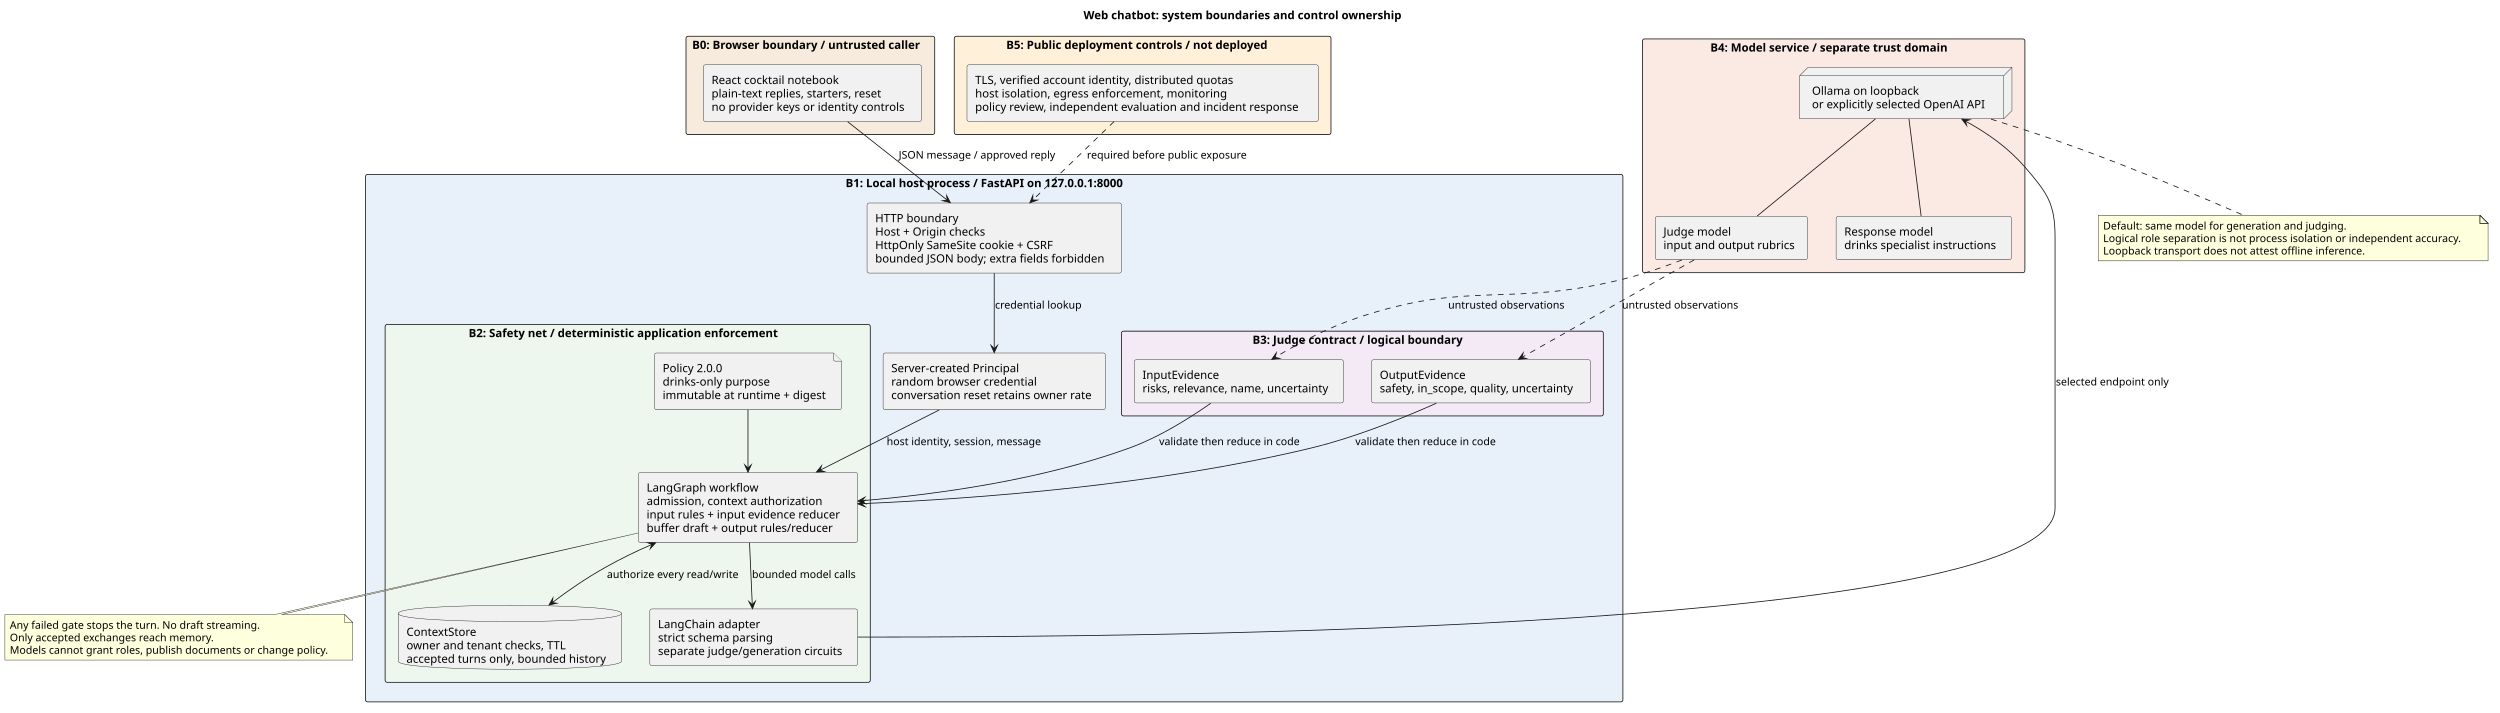
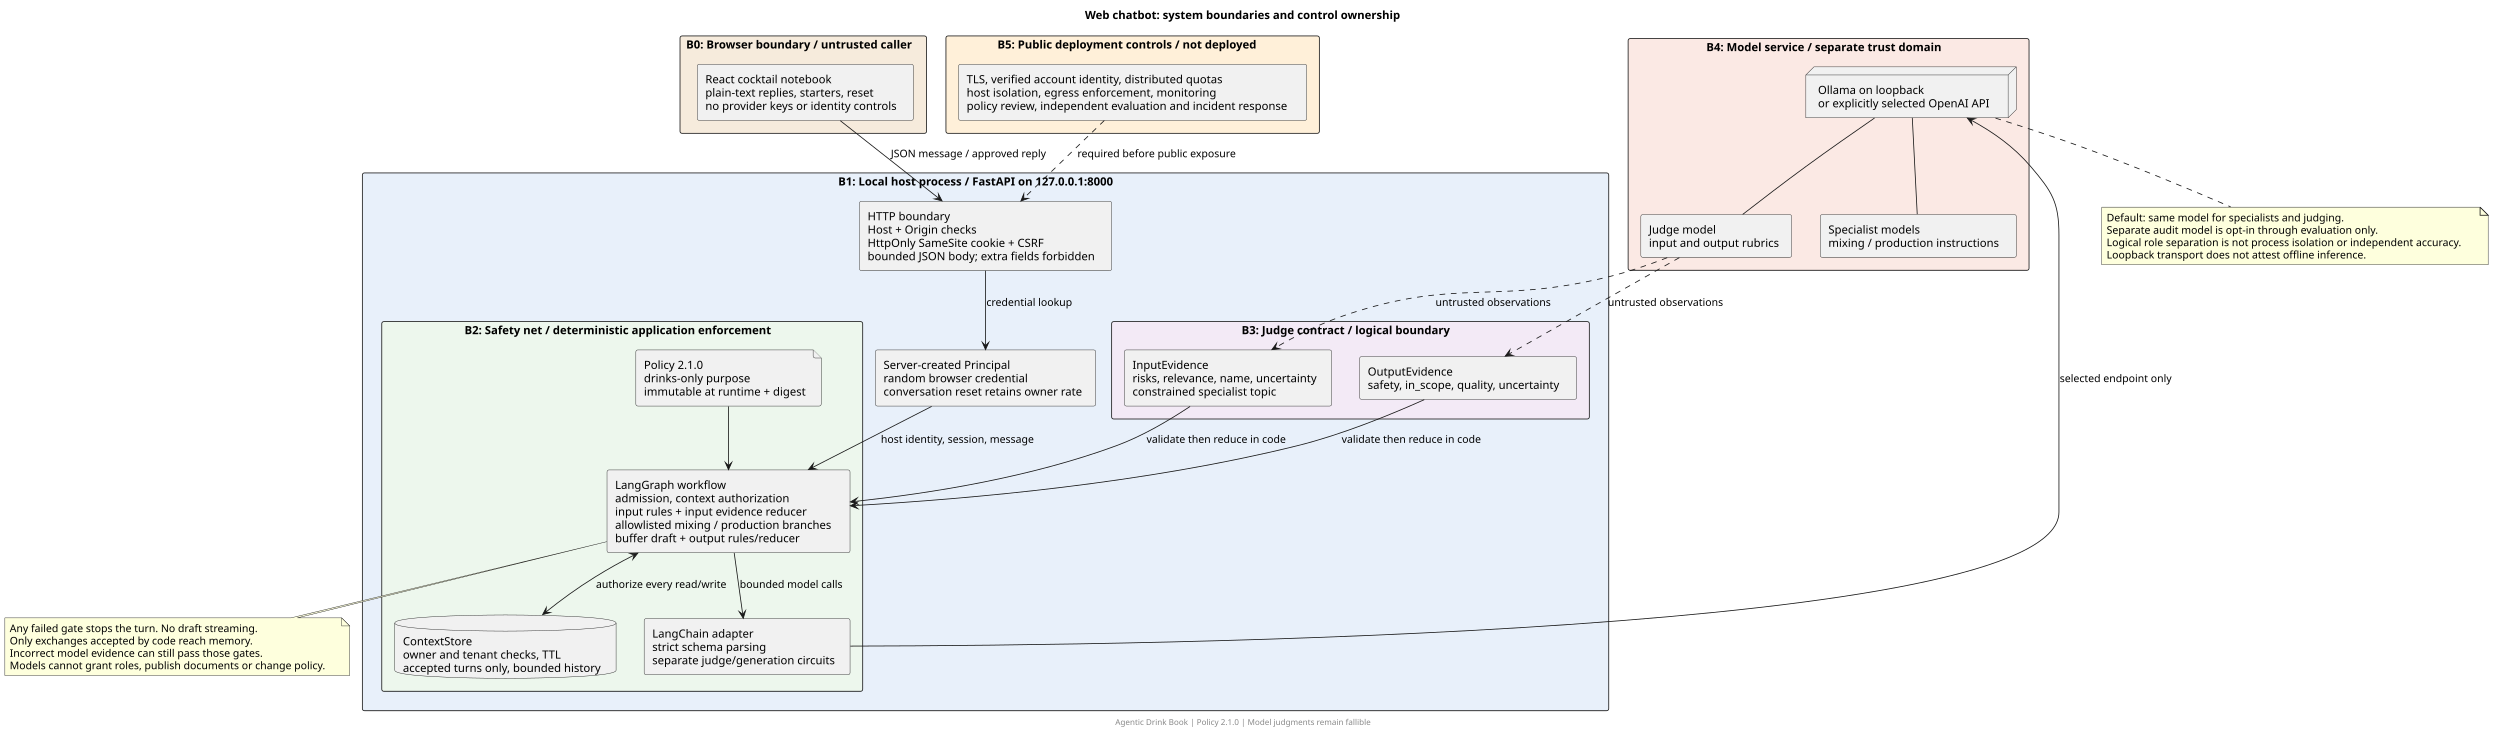
- <svg xmlns="http://www.w3.org/2000/svg" version="1.1" data-diagram-type="DESCRIPTION" style="width:3066px;height:874px;background:#FFFFFF;" width="3066px" height="874px" viewBox="0 0 3066 874" zoomAndPan="magnify" preserveAspectRatio="none" contentStyleType="text/css">
+ <svg xmlns="http://www.w3.org/2000/svg" version="1.1" data-diagram-type="DESCRIPTION" style="width:3093px;height:906px;background:#FFFFFF;" width="3093px" height="906px" viewBox="0 0 3093 906" zoomAndPan="magnify" preserveAspectRatio="none" contentStyleType="text/css" role="img" aria-labelledby="07-web-boundaries-title 07-web-boundaries-desc">
  <defs />
  <g font-family="sans-serif" lengthAdjust="spacing">
    <g class="title" data-source-line="1">
-       <text x="1328.75" y="23.535" fill="#000" font-size="14" textLength="401.857" font-weight="700">Web chatbot: system boundaries and control ownership</text>
-     </g>
-     <g class="cluster" data-qualified-name="B0. Browser boundary . untrusted caller" id="ent0001" data-source-line="5">
-       <rect x="841.32" y="44.488" width="305" height="120.46" fill="#F6EBDC" style="stroke:#181818;stroke-width:1;" rx="2.5" ry="2.5" />
+       <text x="1342.25" y="23.535" fill="#000" font-size="14" textLength="401.857" font-weight="700">Web chatbot: system boundaries and control ownership</text>
+     </g>
+     <g class="cluster" data-qualified-name="B0. Browser boundary . untrusted caller" id="07-web-boundaries-ent0001" data-source-line="5">
+       <rect x="841.32" y="44.488" width="305" height="120.47" fill="#F6EBDC" style="stroke:#181818;stroke-width:1;" rx="2.5" ry="2.5" />
      <text x="848.884" y="60.023" fill="#000" font-size="14" textLength="289.871" font-weight="700">B0: Browser boundary / untrusted caller</text>
    </g>
-     <g class="cluster" data-qualified-name="B1. Local host process . FastAPI on 127.0.0.1.8000" id="ent0003" data-source-line="8">
-       <rect x="448.32" y="213.948" width="1542" height="646.84" fill="#E8F0FA" style="stroke:#181818;stroke-width:1;" rx="2.5" ry="2.5" />
-       <text x="1037.04" y="229.483" fill="#000" font-size="14" textLength="364.561" font-weight="700">B1: Local host process / FastAPI on 127.0.0.1:8000</text>
-     </g>
-     <g class="cluster" data-qualified-name="B1. Local host process . FastAPI on 127.0.0.1.8000.B2. Safety net . deterministic application enforcement" id="ent0006" data-source-line="11">
-       <rect x="472.32" y="397.908" width="595" height="438.88" fill="#EDF7ED" style="stroke:#181818;stroke-width:1;" rx="2.5" ry="2.5" />
+     <g class="cluster" data-qualified-name="B1. Local host process . FastAPI on 127.0.0.1.8000" id="07-web-boundaries-ent0003" data-source-line="8">
+       <rect x="448.32" y="213.958" width="1542" height="665.32" fill="#E8F0FA" style="stroke:#181818;stroke-width:1;" rx="2.5" ry="2.5" />
+       <text x="1037.04" y="229.493" fill="#000" font-size="14" textLength="364.561" font-weight="700">B1: Local host process / FastAPI on 127.0.0.1:8000</text>
+     </g>
+     <g class="cluster" data-qualified-name="B1. Local host process . FastAPI on 127.0.0.1.8000.B2. Safety net . deterministic application enforcement" id="07-web-boundaries-ent0006" data-source-line="11">
+       <rect x="472.32" y="397.908" width="595" height="457.37" fill="#EDF7ED" style="stroke:#181818;stroke-width:1;" rx="2.5" ry="2.5" />
      <text x="574.726" y="413.443" fill="#000" font-size="14" textLength="390.188" font-weight="700">B2: Safety net / deterministic application enforcement</text>
    </g>
-     <g class="cluster" data-qualified-name="B1. Local host process . FastAPI on 127.0.0.1.8000.B3. Judge contract . logical boundary" id="ent0011" data-source-line="17">
-       <rect x="1375.32" y="406.148" width="591" height="103.98" fill="#F3EAF6" style="stroke:#181818;stroke-width:1;" rx="2.5" ry="2.5" />
-       <text x="1536.118" y="421.683" fill="#000" font-size="14" textLength="269.404" font-weight="700">B3: Judge contract / logical boundary</text>
-     </g>
-     <g class="cluster" data-qualified-name="B4. Model service . separate trust domain" id="ent0014" data-source-line="22">
-       <rect x="2014.32" y="47.728" width="469" height="286.69" fill="#FBE9E4" style="stroke:#181818;stroke-width:1;" rx="2.5" ry="2.5" />
-       <text x="2097.578" y="63.263" fill="#000" font-size="14" textLength="302.483" font-weight="700">B4: Model service / separate trust domain</text>
-     </g>
-     <g class="cluster" data-qualified-name="B5. Public deployment controls . not deployed" id="ent0020" data-source-line="29">
-       <rect x="1170.32" y="44.488" width="462" height="120.46" fill="#FFF0D9" style="stroke:#181818;stroke-width:1;" rx="2.5" ry="2.5" />
+     <g class="cluster" data-qualified-name="B1. Local host process . FastAPI on 127.0.0.1.8000.B3. Judge contract . logical boundary" id="07-web-boundaries-ent0011" data-source-line="17">
+       <rect x="1375.32" y="397.908" width="591" height="120.46" fill="#F3EAF6" style="stroke:#181818;stroke-width:1;" rx="2.5" ry="2.5" />
+       <text x="1536.118" y="413.443" fill="#000" font-size="14" textLength="269.404" font-weight="700">B3: Judge contract / logical boundary</text>
+     </g>
+     <g class="cluster" data-qualified-name="B4. Model service . separate trust domain" id="07-web-boundaries-ent0014" data-source-line="22">
+       <rect x="2014.32" y="47.738" width="496" height="286.68" fill="#FBE9E4" style="stroke:#181818;stroke-width:1;" rx="2.5" ry="2.5" />
+       <text x="2111.078" y="63.273" fill="#000" font-size="14" textLength="302.483" font-weight="700">B4: Model service / separate trust domain</text>
+     </g>
+     <g class="cluster" data-qualified-name="B5. Public deployment controls . not deployed" id="07-web-boundaries-ent0020" data-source-line="29">
+       <rect x="1170.32" y="44.488" width="462" height="120.47" fill="#FFF0D9" style="stroke:#181818;stroke-width:1;" rx="2.5" ry="2.5" />
      <text x="1234.058" y="60.023" fill="#000" font-size="14" textLength="334.523" font-weight="700">B5: Public deployment controls / not deployed</text>
    </g>
-     <g class="entity" data-qualified-name="B0. Browser boundary . untrusted caller.browser" id="ent0002" data-source-line="6">
+     <g class="entity" data-qualified-name="B0. Browser boundary . untrusted caller.browser" id="07-web-boundaries-ent0002" data-source-line="6">
      <rect x="862.64" y="79.488" width="267.358" height="69.465" fill="#F1F1F1" style="stroke:#181818;stroke-width:0.5;" rx="2.5" ry="2.5" />
      <text x="872.64" y="103.023" fill="#000" font-size="14" textLength="162.354">React cocktail notebook</text>
      <text x="872.64" y="119.512" fill="#000" font-size="14" textLength="221.238">plain-text replies, starters, reset</text>
      <text x="872.64" y="136" fill="#000" font-size="14" textLength="247.358">no provider keys or identity controls</text>
    </g>
-     <g class="entity" data-qualified-name="B1. Local host process . FastAPI on 127.0.0.1.8000.api" id="ent0004" data-source-line="9">
-       <rect x="1063.35" y="248.948" width="311.956" height="85.953" fill="#F1F1F1" style="stroke:#181818;stroke-width:0.5;" rx="2.5" ry="2.5" />
-       <text x="1073.35" y="272.483" fill="#000" font-size="14" textLength="104.535">HTTP boundary</text>
-       <text x="1073.35" y="288.972" fill="#000" font-size="14" textLength="143.944">Host + Origin checks</text>
-       <text x="1073.35" y="305.46" fill="#000" font-size="14" textLength="228.095">HttpOnly SameSite cookie + CSRF</text>
-       <text x="1073.35" y="321.948" fill="#000" font-size="14" textLength="291.956">bounded JSON body; extra fields forbidden</text>
-     </g>
-     <g class="entity" data-qualified-name="B1. Local host process . FastAPI on 127.0.0.1.8000.identity" id="ent0005" data-source-line="10">
+     <g class="entity" data-qualified-name="B1. Local host process . FastAPI on 127.0.0.1.8000.api" id="07-web-boundaries-ent0004" data-source-line="9">
+       <rect x="1063.35" y="248.958" width="311.956" height="85.953" fill="#F1F1F1" style="stroke:#181818;stroke-width:0.5;" rx="2.5" ry="2.5" />
+       <text x="1073.35" y="272.493" fill="#000" font-size="14" textLength="104.535">HTTP boundary</text>
+       <text x="1073.35" y="288.982" fill="#000" font-size="14" textLength="143.944">Host + Origin checks</text>
+       <text x="1073.35" y="305.47" fill="#000" font-size="14" textLength="228.095">HttpOnly SameSite cookie + CSRF</text>
+       <text x="1073.35" y="321.958" fill="#000" font-size="14" textLength="291.956">bounded JSON body; extra fields forbidden</text>
+     </g>
+     <g class="entity" data-qualified-name="B1. Local host process . FastAPI on 127.0.0.1.8000.identity" id="07-web-boundaries-ent0005" data-source-line="10">
      <rect x="1083.04" y="432.908" width="272.561" height="69.465" fill="#F1F1F1" style="stroke:#181818;stroke-width:0.5;" rx="2.5" ry="2.5" />
      <text x="1093.04" y="456.443" fill="#000" font-size="14" textLength="162.661">Server-created Principal</text>
      <text x="1093.04" y="472.932" fill="#000" font-size="14" textLength="183.142">random browser credential</text>
      <text x="1093.04" y="489.42" fill="#000" font-size="14" textLength="252.561">conversation reset retains owner rate</text>
    </g>
-     <g class="entity" data-qualified-name="B1. Local host process . FastAPI on 127.0.0.1.8000.B2. Safety net . deterministic application enforcement.graph" id="ent0007" data-source-line="12">
-       <rect x="782.97" y="579.368" width="268.712" height="85.953" fill="#F1F1F1" style="stroke:#181818;stroke-width:0.5;" rx="2.5" ry="2.5" />
-       <text x="792.97" y="602.903" fill="#000" font-size="14" textLength="140">LangGraph workflow</text>
-       <text x="792.97" y="619.392" fill="#000" font-size="14" textLength="224.923">admission, context authorization</text>
-       <text x="792.97" y="635.88" fill="#000" font-size="14" textLength="248.712">input rules + input evidence reducer</text>
-       <text x="792.97" y="652.368" fill="#000" font-size="14" textLength="240.557">buffer draft + output rules/reducer</text>
-     </g>
-     <g class="entity" data-qualified-name="B1. Local host process . FastAPI on 127.0.0.1.8000.B2. Safety net . deterministic application enforcement.memory" id="ent0008" data-source-line="13">
-       <path d="M488.44,752.328 C488.44,742.328 625.325,742.328 625.325,742.328 C625.325,742.328 762.211,742.328 762.211,752.328 L762.211,810.793 C762.211,820.793 625.325,820.793 625.325,820.793 C625.325,820.793 488.44,820.793 488.44,810.793 L488.44,752.328" style="stroke:#181818;stroke-width:0.5;" fill="#F1F1F1" />
-       <path d="M488.44,752.328 C488.44,762.328 625.325,762.328 625.325,762.328 C625.325,762.328 762.211,762.328 762.211,752.328" style="stroke:#181818;stroke-width:0.5;" fill="none" />
-       <text x="498.44" y="779.863" fill="#000" font-size="14" textLength="88.737">ContextStore</text>
-       <text x="498.44" y="796.352" fill="#000" font-size="14" textLength="203.684">owner and tenant checks, TTL</text>
-       <text x="498.44" y="812.84" fill="#000" font-size="14" textLength="253.771">accepted turns only, bounded history</text>
-     </g>
-     <g class="entity" data-qualified-name="B1. Local host process . FastAPI on 127.0.0.1.8000.B2. Safety net . deterministic application enforcement.policy" id="ent0009" data-source-line="14">
-       <path d="M802.66,435.408 L802.66,499.873 A2.5,2.5 0 0 0 805.16,502.373 L1029.497,502.373 A2.5,2.5 0 0 0 1031.997,499.873 L1031.997,442.908 L1021.997,432.908 L805.16,432.908 A2.5,2.5 0 0 0 802.66,435.408" style="stroke:#181818;stroke-width:0.5;" fill="#F1F1F1" />
-       <path d="M1021.997,432.908 L1021.997,440.408 A2.5,2.5 0 0 0 1024.497,442.908 L1031.997,442.908" style="stroke:#181818;stroke-width:0.5;" fill="#F1F1F1" />
-       <text x="812.66" y="456.443" fill="#000" font-size="14" textLength="78.764">Policy 2.0.0</text>
-       <text x="812.66" y="472.932" fill="#000" font-size="14" textLength="139.351">drinks-only purpose</text>
-       <text x="812.66" y="489.42" fill="#000" font-size="14" textLength="209.337">immutable at runtime + digest</text>
-     </g>
-     <g class="entity" data-qualified-name="B1. Local host process . FastAPI on 127.0.0.1.8000.B2. Safety net . deterministic application enforcement.adapter" id="ent0010" data-source-line="15">
-       <rect x="796.95" y="746.828" width="254.739" height="69.465" fill="#F1F1F1" style="stroke:#181818;stroke-width:0.5;" rx="2.5" ry="2.5" />
-       <text x="806.95" y="770.363" fill="#000" font-size="14" textLength="127.736">LangChain adapter</text>
-       <text x="806.95" y="786.852" fill="#000" font-size="14" textLength="145.886">strict schema parsing</text>
-       <text x="806.95" y="803.34" fill="#000" font-size="14" textLength="234.739">separate judge/generation circuits</text>
-     </g>
-     <g class="entity" data-qualified-name="B1. Local host process . FastAPI on 127.0.0.1.8000.B3. Judge contract . logical boundary.input" id="ent0012" data-source-line="18">
-       <rect x="1391.1" y="441.148" width="256.441" height="52.977" fill="#F1F1F1" style="stroke:#181818;stroke-width:0.5;" rx="2.5" ry="2.5" />
-       <text x="1401.1" y="464.683" fill="#000" font-size="14" textLength="94.609">InputEvidence</text>
-       <text x="1401.1" y="481.172" fill="#000" font-size="14" textLength="236.441">risks, relevance, name, uncertainty</text>
-     </g>
-     <g class="entity" data-qualified-name="B1. Local host process . FastAPI on 127.0.0.1.8000.B3. Judge contract . logical boundary.output" id="ent0013" data-source-line="19">
+     <g class="entity" data-qualified-name="B1. Local host process . FastAPI on 127.0.0.1.8000.B2. Safety net . deterministic application enforcement.graph" id="07-web-boundaries-ent0007" data-source-line="12">
+       <rect x="751" y="581.368" width="300.656" height="102.441" fill="#F1F1F1" style="stroke:#181818;stroke-width:0.5;" rx="2.5" ry="2.5" />
+       <text x="761" y="604.903" fill="#000" font-size="14" textLength="140">LangGraph workflow</text>
+       <text x="761" y="621.392" fill="#000" font-size="14" textLength="224.923">admission, context authorization</text>
+       <text x="761" y="637.88" fill="#000" font-size="14" textLength="248.712">input rules + input evidence reducer</text>
+       <text x="761" y="654.368" fill="#000" font-size="14" textLength="280.656">allowlisted mixing / production branches</text>
+       <text x="761" y="670.857" fill="#000" font-size="14" textLength="240.557">buffer draft + output rules/reducer</text>
+     </g>
+     <g class="entity" data-qualified-name="B1. Local host process . FastAPI on 127.0.0.1.8000.B2. Safety net . deterministic application enforcement.memory" id="07-web-boundaries-ent0008" data-source-line="13">
+       <path d="M488.44,770.818 C488.44,760.818 625.325,760.818 625.325,760.818 C625.325,760.818 762.211,760.818 762.211,770.818 L762.211,829.283 C762.211,839.283 625.325,839.283 625.325,839.283 C625.325,839.283 488.44,839.283 488.44,829.283 L488.44,770.818" style="stroke:#181818;stroke-width:0.5;" fill="#F1F1F1" />
+       <path d="M488.44,770.818 C488.44,780.818 625.325,780.818 625.325,780.818 C625.325,780.818 762.211,780.818 762.211,770.818" style="stroke:#181818;stroke-width:0.5;" fill="none" />
+       <text x="498.44" y="798.353" fill="#000" font-size="14" textLength="88.737">ContextStore</text>
+       <text x="498.44" y="814.842" fill="#000" font-size="14" textLength="203.684">owner and tenant checks, TTL</text>
+       <text x="498.44" y="831.33" fill="#000" font-size="14" textLength="253.771">accepted turns only, bounded history</text>
+     </g>
+     <g class="entity" data-qualified-name="B1. Local host process . FastAPI on 127.0.0.1.8000.B2. Safety net . deterministic application enforcement.policy" id="07-web-boundaries-ent0009" data-source-line="14">
+       <path d="M786.66,435.408 L786.66,499.873 A2.5,2.5 0 0 0 789.16,502.373 L1013.497,502.373 A2.5,2.5 0 0 0 1015.997,499.873 L1015.997,442.908 L1005.997,432.908 L789.16,432.908 A2.5,2.5 0 0 0 786.66,435.408" style="stroke:#181818;stroke-width:0.5;" fill="#F1F1F1" />
+       <path d="M1005.997,432.908 L1005.997,440.408 A2.5,2.5 0 0 0 1008.497,442.908 L1015.997,442.908" style="stroke:#181818;stroke-width:0.5;" fill="#F1F1F1" />
+       <text x="796.66" y="456.443" fill="#000" font-size="14" textLength="78.764">Policy 2.1.0</text>
+       <text x="796.66" y="472.932" fill="#000" font-size="14" textLength="139.351">drinks-only purpose</text>
+       <text x="796.66" y="489.42" fill="#000" font-size="14" textLength="209.337">immutable at runtime + digest</text>
+     </g>
+     <g class="entity" data-qualified-name="B1. Local host process . FastAPI on 127.0.0.1.8000.B2. Safety net . deterministic application enforcement.adapter" id="07-web-boundaries-ent0010" data-source-line="15">
+       <rect x="796.95" y="765.318" width="254.739" height="69.465" fill="#F1F1F1" style="stroke:#181818;stroke-width:0.5;" rx="2.5" ry="2.5" />
+       <text x="806.95" y="788.853" fill="#000" font-size="14" textLength="127.736">LangChain adapter</text>
+       <text x="806.95" y="805.342" fill="#000" font-size="14" textLength="145.886">strict schema parsing</text>
+       <text x="806.95" y="821.83" fill="#000" font-size="14" textLength="234.739">separate judge/generation circuits</text>
+     </g>
+     <g class="entity" data-qualified-name="B1. Local host process . FastAPI on 127.0.0.1.8000.B3. Judge contract . logical boundary.input" id="07-web-boundaries-ent0012" data-source-line="18">
+       <rect x="1391.1" y="432.908" width="256.441" height="69.465" fill="#F1F1F1" style="stroke:#181818;stroke-width:0.5;" rx="2.5" ry="2.5" />
+       <text x="1401.1" y="456.443" fill="#000" font-size="14" textLength="94.609">InputEvidence</text>
+       <text x="1401.1" y="472.932" fill="#000" font-size="14" textLength="236.441">risks, relevance, name, uncertainty</text>
+       <text x="1401.1" y="489.42" fill="#000" font-size="14" textLength="185.527">constrained specialist topic</text>
+     </g>
+     <g class="entity" data-qualified-name="B1. Local host process . FastAPI on 127.0.0.1.8000.B3. Judge contract . logical boundary.output" id="07-web-boundaries-ent0013" data-source-line="19">
      <rect x="1682.12" y="441.148" width="268.404" height="52.977" fill="#F1F1F1" style="stroke:#181818;stroke-width:0.5;" rx="2.5" ry="2.5" />
      <text x="1692.12" y="464.683" fill="#000" font-size="14" textLength="106.688">OutputEvidence</text>
      <text x="1692.12" y="481.172" fill="#000" font-size="14" textLength="248.404">safety, in_scope, quality, uncertainty</text>
    </g>
-     <g class="entity" data-qualified-name="B4. Model service . separate trust domain.provider" id="ent0015" data-source-line="23">
-       <polygon points="2207.2,92.728,2217.2,82.728,2467.454,82.728,2467.454,135.705,2457.454,145.705,2207.2,145.705,2207.2,92.728" fill="#F1F1F1" style="stroke:#181818;stroke-width:0.5;stroke-linejoin:miter;stroke-miterlimit:10;" />
-       <line x1="2457.454" y1="92.728" x2="2467.454" y2="82.728" style="stroke:#181818;stroke-width:0.5;" />
-       <line x1="2207.2" y1="92.728" x2="2457.454" y2="92.728" style="stroke:#181818;stroke-width:0.5;" />
-       <line x1="2457.454" y1="92.728" x2="2457.454" y2="145.705" style="stroke:#181818;stroke-width:0.5;" />
-       <text x="2222.2" y="116.263" fill="#000" font-size="14" textLength="135.604">Ollama on loopback</text>
-       <text x="2222.2" y="132.752" fill="#000" font-size="14" textLength="220.254">or explicitly selected OpenAI API</text>
-     </g>
-     <g class="entity" data-qualified-name="B4. Model service . separate trust domain.judge" id="ent0016" data-source-line="24">
+     <g class="entity" data-qualified-name="B4. Model service . separate trust domain.provider" id="07-web-boundaries-ent0015" data-source-line="23">
+       <polygon points="2234.2,92.738,2244.2,82.738,2494.454,82.738,2494.454,135.715,2484.454,145.715,2234.2,145.715,2234.2,92.738" fill="#F1F1F1" style="stroke:#181818;stroke-width:0.5;stroke-linejoin:miter;stroke-miterlimit:10;" />
+       <line x1="2484.454" y1="92.738" x2="2494.454" y2="82.738" style="stroke:#181818;stroke-width:0.5;" />
+       <line x1="2234.2" y1="92.738" x2="2484.454" y2="92.738" style="stroke:#181818;stroke-width:0.5;" />
+       <line x1="2484.454" y1="92.738" x2="2484.454" y2="145.715" style="stroke:#181818;stroke-width:0.5;" />
+       <text x="2249.2" y="116.273" fill="#000" font-size="14" textLength="135.604">Ollama on loopback</text>
+       <text x="2249.2" y="132.762" fill="#000" font-size="14" textLength="220.254">or explicitly selected OpenAI API</text>
+     </g>
+     <g class="entity" data-qualified-name="B4. Model service . separate trust domain.judge" id="07-web-boundaries-ent0016" data-source-line="24">
      <rect x="2030.04" y="265.438" width="186.564" height="52.977" fill="#F1F1F1" style="stroke:#181818;stroke-width:0.5;" rx="2.5" ry="2.5" />
      <text x="2040.04" y="288.973" fill="#000" font-size="14" textLength="85.142">Judge model</text>
      <text x="2040.04" y="305.462" fill="#000" font-size="14" textLength="166.564">input and output rubrics</text>
    </g>
-     <g class="entity" data-qualified-name="B4. Model service . separate trust domain.response" id="ent0017" data-source-line="25">
-       <rect x="2251.81" y="265.438" width="215.022" height="52.977" fill="#F1F1F1" style="stroke:#181818;stroke-width:0.5;" rx="2.5" ry="2.5" />
-       <text x="2261.81" y="288.973" fill="#000" font-size="14" textLength="111.583">Response model</text>
-       <text x="2261.81" y="305.462" fill="#000" font-size="14" textLength="195.022">drinks specialist instructions</text>
-     </g>
-     <g class="entity" data-qualified-name="B5. Public deployment controls . not deployed.external" id="ent0021" data-source-line="30">
+     <g class="entity" data-qualified-name="B4. Model service . separate trust domain.response" id="07-web-boundaries-ent0017" data-source-line="25">
+       <rect x="2252.03" y="265.438" width="242.585" height="52.977" fill="#F1F1F1" style="stroke:#181818;stroke-width:0.5;" rx="2.5" ry="2.5" />
+       <text x="2262.03" y="288.973" fill="#000" font-size="14" textLength="117.462">Specialist models</text>
+       <text x="2262.03" y="305.462" fill="#000" font-size="14" textLength="222.585">mixing / production instructions</text>
+     </g>
+     <g class="entity" data-qualified-name="B5. Public deployment controls . not deployed.external" id="07-web-boundaries-ent0021" data-source-line="30">
      <rect x="1185.91" y="79.488" width="430.826" height="69.465" fill="#F1F1F1" style="stroke:#181818;stroke-width:0.5;" rx="2.5" ry="2.5" />
      <text x="1195.91" y="103.023" fill="#000" font-size="14" textLength="330.518">TLS, verified account identity, distributed quotas</text>
      <text x="1195.91" y="119.512" fill="#000" font-size="14" textLength="319.867">host isolation, egress enforcement, monitoring</text>
      <text x="1195.91" y="136" fill="#000" font-size="14" textLength="410.826">policy review, independent evaluation and incident response</text>
    </g>
-     <g class="entity" data-qualified-name="GMN34" id="ent0035" data-source-line="45">
-       <path d="M6,753.588 L6,809.52 A0,0 0 0 0 6,809.52 L432.647,809.52 A0,0 0 0 0 432.647,809.52 L432.647,763.588 L422.647,753.588 L345.23,753.588 L782.74,653.658 L337.23,753.588 L6,753.588 A0,0 0 0 0 6,753.588" style="stroke:#181818;stroke-width:0.5;" fill="#FEFFDD" />
-       <path d="M422.647,753.588 L422.647,763.588 L432.647,763.588 L422.647,753.588" style="stroke:#181818;stroke-width:0.5;" fill="#FEFFDD" />
-       <text x="12" y="771.157" fill="#000" font-size="13" textLength="319.236">Any failed gate stops the turn. No draft streaming.</text>
-       <text x="12" y="786.467" fill="#000" font-size="13" textLength="258.737">Only accepted exchanges reach memory.</text>
-       <text x="12" y="801.778" fill="#000" font-size="13" textLength="405.647">Models cannot grant roles, publish documents or change policy.</text>
-     </g>
-     <g class="entity" data-qualified-name="GMN37" id="ent0038" data-source-line="50">
-       <path d="M2573.3,263.958 L2573.3,319.89 L3051.357,319.89 L3051.357,273.958 L3041.357,263.958 L2573.3,263.958" style="stroke:#181818;stroke-width:0.5;" fill="#FEFFDD" />
-       <path d="M3041.357,263.958 L3041.357,273.958 L3051.357,273.958 L3041.357,263.958" style="stroke:#181818;stroke-width:1;" fill="#FEFFDD" />
-       <text x="2579.3" y="281.527" fill="#000" font-size="13" textLength="308.61">Default: same model for generation and judging.</text>
-       <text x="2579.3" y="296.837" fill="#000" font-size="13" textLength="457.057">Logical role separation is not process isolation or independent accuracy.</text>
-       <text x="2579.3" y="312.148" fill="#000" font-size="13" textLength="333.239">Loopback transport does not attest offline inference.</text>
-     </g>
-     <g class="link" data-entity-1="ent0015" data-entity-2="ent0016" id="lnk18" data-source-line="26" data-link-type="association">
-       <path d="M2300.05,145.828 C2258.97,179.548 2193.62,233.208 2154.95,264.958" style="stroke:#181818;stroke-width:1;" fill="none" id="provider-judge" />
-     </g>
-     <g class="link" data-entity-1="ent0015" data-entity-2="ent0017" id="lnk19" data-source-line="27" data-link-type="association">
-       <path d="M2341.16,145.828 C2345.38,179.548 2352.1,233.208 2356.07,264.958" style="stroke:#181818;stroke-width:1;" fill="none" id="provider-response" />
-     </g>
-     <g class="link" data-entity-1="ent0002" data-entity-2="ent0004" id="lnk22" data-source-line="32" data-link-type="dependency">
-       <path d="M1039.58,149.308 C1075.56,177.648 1122.992,215.034 1161.612,245.454" style="stroke:#181818;stroke-width:1;" fill="none" id="browser-to-api" />
+     <g class="entity" data-qualified-name="GMN34" id="07-web-boundaries-ent0035" data-source-line="45">
+       <path d="M6,764.428 L6,835.67 A0,0 0 0 0 6,835.67 L432.647,835.67 A0,0 0 0 0 432.647,835.67 L432.647,774.428 L422.647,764.428 L367.9,764.428 L750.81,670.108 L359.9,764.428 L6,764.428 A0,0 0 0 0 6,764.428" style="stroke:#181818;stroke-width:0.5;" fill="#FEFFDD" />
+       <path d="M422.647,764.428 L422.647,774.428 L432.647,774.428 L422.647,764.428" style="stroke:#181818;stroke-width:0.5;" fill="#FEFFDD" />
+       <text x="12" y="781.997" fill="#000" font-size="13" textLength="319.236">Any failed gate stops the turn. No draft streaming.</text>
+       <text x="12" y="797.307" fill="#000" font-size="13" textLength="312.006">Only exchanges accepted by code reach memory.</text>
+       <text x="12" y="812.618" fill="#000" font-size="13" textLength="325.279">Incorrect model evidence can still pass those gates.</text>
+       <text x="12" y="827.928" fill="#000" font-size="13" textLength="405.647">Models cannot grant roles, publish documents or change policy.</text>
+     </g>
+     <g class="entity" data-qualified-name="GMN37" id="07-web-boundaries-ent0038" data-source-line="51">
+       <path d="M2600.3,256.308 L2600.3,327.55 L3078.357,327.55 L3078.357,266.308 L3068.357,256.308 L2600.3,256.308" style="stroke:#181818;stroke-width:0.5;" fill="#FEFFDD" />
+       <path d="M3068.357,256.308 L3068.357,266.308 L3078.357,266.308 L3068.357,256.308" style="stroke:#181818;stroke-width:1;" fill="#FEFFDD" />
+       <text x="2606.3" y="273.877" fill="#000" font-size="13" textLength="306.059">Default: same model for specialists and judging.</text>
+       <text x="2606.3" y="289.187" fill="#000" font-size="13" textLength="351.14">Separate audit model is opt-in through evaluation only.</text>
+       <text x="2606.3" y="304.498" fill="#000" font-size="13" textLength="457.057">Logical role separation is not process isolation or independent accuracy.</text>
+       <text x="2606.3" y="319.808" fill="#000" font-size="13" textLength="333.239">Loopback transport does not attest offline inference.</text>
+     </g>
+     <g class="link" data-entity-1="ent0015" data-entity-2="ent0016" id="07-web-boundaries-lnk18" data-source-line="26" data-link-type="association">
+       <path d="M2319.16,146.018 C2293.99,163.358 2262.21,185.568 2234.32,205.958 C2207.68,225.438 2178.02,248.198 2156.06,265.258" style="stroke:#181818;stroke-width:1;" fill="none" id="07-web-boundaries-provider-judge" />
+     </g>
+     <g class="link" data-entity-1="ent0015" data-entity-2="ent0017" id="07-web-boundaries-lnk19" data-source-line="27" data-link-type="association">
+       <path d="M2365.89,145.828 C2367.62,179.548 2370.37,233.208 2371.99,264.958" style="stroke:#181818;stroke-width:1;" fill="none" id="07-web-boundaries-provider-response" />
+     </g>
+     <g class="link" data-entity-1="ent0002" data-entity-2="ent0004" id="07-web-boundaries-lnk22" data-source-line="32" data-link-type="dependency">
+       <path d="M1039.58,149.308 C1075.56,177.648 1122.992,215.034 1161.612,245.454" style="stroke:#181818;stroke-width:1;" fill="none" id="07-web-boundaries-browser-to-api" />
      <polygon points="1165.54,248.548,1160.945,239.837,1161.612,245.454,1155.995,246.122,1165.54,248.548" fill="#181818" style="stroke:#181818;stroke-width:1;stroke-linejoin:miter;stroke-miterlimit:10;" />
-       <text x="1102.14" y="194.517" fill="#000" font-size="13" textLength="199.475">JSON message / approved reply</text>
-     </g>
-     <g class="link" data-entity-1="ent0004" data-entity-2="ent0005" id="lnk23" data-source-line="33" data-link-type="dependency">
-       <path d="M1219.32,334.978 C1219.32,364.898 1219.32,399.588 1219.32,427.548" style="stroke:#181818;stroke-width:1;" fill="none" id="api-to-identity" />
+       <text x="1102.14" y="194.527" fill="#000" font-size="13" textLength="199.475">JSON message / approved reply</text>
+     </g>
+     <g class="link" data-entity-1="ent0004" data-entity-2="ent0005" id="07-web-boundaries-lnk23" data-source-line="33" data-link-type="dependency">
+       <path d="M1219.32,334.978 C1219.32,364.898 1219.32,399.598 1219.32,427.548" style="stroke:#181818;stroke-width:1;" fill="none" id="07-web-boundaries-api-to-identity" />
      <polygon points="1219.32,432.548,1223.32,423.548,1219.32,427.548,1215.32,423.548,1219.32,432.548" fill="#181818" style="stroke:#181818;stroke-width:1;stroke-linejoin:miter;stroke-miterlimit:10;" />
      <text x="1220.32" y="378.477" fill="#000" font-size="13" textLength="109.96">credential lookup</text>
    </g>
-     <g class="link" data-entity-1="ent0005" data-entity-2="ent0007" id="lnk24" data-source-line="34" data-link-type="dependency">
-       <path d="M1151.92,502.718 C1107.42,525.218 1053.232,552.622 1005.712,576.652" style="stroke:#181818;stroke-width:1;" fill="none" id="identity-to-graph" />
-       <polygon points="1001.25,578.908,1011.087,578.416,1005.712,576.652,1007.476,571.277,1001.25,578.908" fill="#181818" style="stroke:#181818;stroke-width:1;stroke-linejoin:miter;stroke-miterlimit:10;" />
-       <text x="1087.4" y="545.937" fill="#000" font-size="13" textLength="197.729">host identity, session, message</text>
-     </g>
-     <g class="link" data-entity-1="ent0009" data-entity-2="ent0007" id="lnk25" data-source-line="35" data-link-type="dependency">
-       <path d="M917.32,502.528 C917.32,525.108 917.32,549.958 917.32,574.088" style="stroke:#181818;stroke-width:1;" fill="none" id="policy-to-graph" />
-       <polygon points="917.32,579.088,921.32,570.088,917.32,574.088,913.32,570.088,917.32,579.088" fill="#181818" style="stroke:#181818;stroke-width:1;stroke-linejoin:miter;stroke-miterlimit:10;" />
-     </g>
-     <g class="link" data-entity-1="ent0007" data-entity-2="ent0008" id="lnk26" data-source-line="36" data-link-type="dependency">
-       <path d="M799.534,667.661 C778.894,676.631 762.45,684.648 743.32,695.328 C719.16,708.808 698.074,723.341 677.274,739.001" style="stroke:#181818;stroke-width:1;" fill="none" id="graph-memory" />
-       <polygon points="804.12,665.668,794.271,665.587,799.534,667.661,797.46,672.924,804.12,665.668" fill="#181818" style="stroke:#181818;stroke-width:1;stroke-linejoin:miter;stroke-miterlimit:10;" />
-       <polygon points="673.28,742.008,682.876,739.791,677.274,739.001,678.064,733.399,673.28,742.008" fill="#181818" style="stroke:#181818;stroke-width:1;stroke-linejoin:miter;stroke-miterlimit:10;" />
-       <text x="744.32" y="708.897" fill="#000" font-size="13" textLength="167.426">authorize every read/write</text>
-     </g>
-     <g class="link" data-entity-1="ent0007" data-entity-2="ent0010" id="lnk27" data-source-line="37" data-link-type="dependency">
-       <path d="M919.2,665.478 C920.33,690.848 921.527,717.753 922.587,741.523" style="stroke:#181818;stroke-width:1;" fill="none" id="graph-to-adapter" />
-       <polygon points="922.81,746.518,926.405,737.349,922.587,741.523,918.413,737.705,922.81,746.518" fill="#181818" style="stroke:#181818;stroke-width:1;stroke-linejoin:miter;stroke-miterlimit:10;" />
-       <text x="922.24" y="708.897" fill="#000" font-size="13" textLength="131.422">bounded model calls</text>
-     </g>
-     <g class="link" data-entity-1="ent0010" data-entity-2="ent0015" id="lnk28" data-source-line="38" data-link-type="dependency">
-       <path d="M1051.9,781.298 C1430.31,781.838 2520.32,770.608 2520.32,623.348 C2520.32,290.928 2520.32,290.928 2520.32,290.928 C2520.32,249.908 2511.04,237.078 2484.32,205.948 C2463.03,181.148 2437.603,163.425 2410.393,148.485" style="stroke:#181818;stroke-width:1;" fill="none" id="adapter-to-provider" />
-       <polygon points="2406.01,146.078,2411.974,153.916,2410.393,148.485,2415.824,146.904,2406.01,146.078" fill="#181818" style="stroke:#181818;stroke-width:1;stroke-linejoin:miter;stroke-miterlimit:10;" />
-       <text x="2521.32" y="472.707" fill="#000" font-size="13" textLength="142.994">selected endpoint only</text>
-     </g>
-     <g class="link" data-entity-1="ent0016" data-entity-2="ent0012" id="lnk29" data-source-line="39" data-link-type="dependency">
-       <path d="M2062.66,318.828 C2040.28,327.488 2014.48,336.458 1990.32,342.418 C1848.17,377.508 1803.06,343.098 1664.32,389.908 C1627.08,402.468 1592.145,421.212 1563.895,438.192" style="stroke:#181818;stroke-width:1;stroke-dasharray:7,7;" fill="none" id="judge-to-input" />
-       <polygon points="1559.61,440.768,1569.384,439.56,1563.895,438.192,1565.263,432.703,1559.61,440.768" fill="#181818" style="stroke:#181818;stroke-width:1;stroke-linejoin:miter;stroke-miterlimit:10;" />
+     <g class="link" data-entity-1="ent0005" data-entity-2="ent0007" id="07-web-boundaries-lnk24" data-source-line="34" data-link-type="dependency">
+       <path d="M1152.66,502.798 C1108.5,525.428 1054.23,553.238 1004.66,578.638" style="stroke:#181818;stroke-width:1;" fill="none" id="07-web-boundaries-identity-to-graph" />
+       <polygon points="1000.21,580.918,1010.044,580.374,1004.66,578.638,1006.396,573.254,1000.21,580.918" fill="#181818" style="stroke:#181818;stroke-width:1;stroke-linejoin:miter;stroke-miterlimit:10;" />
+       <text x="1089.81" y="547.937" fill="#000" font-size="13" textLength="197.729">host identity, session, message</text>
+     </g>
+     <g class="link" data-entity-1="ent0009" data-entity-2="ent0007" id="07-web-boundaries-lnk25" data-source-line="35" data-link-type="dependency">
+       <path d="M901.32,502.798 C901.32,525.478 901.32,550.638 901.32,576.078" style="stroke:#181818;stroke-width:1;" fill="none" id="07-web-boundaries-policy-to-graph" />
+       <polygon points="901.32,581.078,905.32,572.078,901.32,576.078,897.32,572.078,901.32,581.078" fill="#181818" style="stroke:#181818;stroke-width:1;stroke-linejoin:miter;stroke-miterlimit:10;" />
+     </g>
+     <g class="link" data-entity-1="ent0007" data-entity-2="ent0008" id="07-web-boundaries-lnk26" data-source-line="36" data-link-type="dependency">
+       <path d="M784.719,686.587 C766.709,695.807 752.99,703.508 736.32,713.818 C714,727.608 694.675,741.828 675.265,757.248" style="stroke:#181818;stroke-width:1;" fill="none" id="07-web-boundaries-graph-memory" />
+       <polygon points="789.17,684.308,779.336,684.849,784.719,686.587,782.982,691.97,789.17,684.308" fill="#181818" style="stroke:#181818;stroke-width:1;stroke-linejoin:miter;stroke-miterlimit:10;" />
+       <polygon points="671.35,760.358,680.885,757.892,675.265,757.248,675.909,751.628,671.35,760.358" fill="#181818" style="stroke:#181818;stroke-width:1;stroke-linejoin:miter;stroke-miterlimit:10;" />
+       <text x="737.32" y="727.387" fill="#000" font-size="13" textLength="167.426">authorize every read/write</text>
+     </g>
+     <g class="link" data-entity-1="ent0007" data-entity-2="ent0010" id="07-web-boundaries-lnk27" data-source-line="37" data-link-type="dependency">
+       <path d="M908.35,684.128 C912,710.358 915.662,736.756 918.902,760.076" style="stroke:#181818;stroke-width:1;" fill="none" id="07-web-boundaries-graph-to-adapter" />
+       <polygon points="919.59,765.028,922.313,755.563,918.902,760.076,914.39,756.664,919.59,765.028" fill="#181818" style="stroke:#181818;stroke-width:1;stroke-linejoin:miter;stroke-miterlimit:10;" />
+       <text x="915.2" y="727.387" fill="#000" font-size="13" textLength="131.422">bounded model calls</text>
+     </g>
+     <g class="link" data-entity-1="ent0010" data-entity-2="ent0015" id="07-web-boundaries-lnk28" data-source-line="38" data-link-type="dependency">
+       <path d="M1052.02,799.368 C1434.94,798.648 2547.32,783.658 2547.32,633.588 C2547.32,290.928 2547.32,290.928 2547.32,290.928 C2547.32,250.088 2538.82,237.038 2512.32,205.958 C2491.11,181.068 2465.69,163.371 2438.37,148.481" style="stroke:#181818;stroke-width:1;" fill="none" id="07-web-boundaries-adapter-to-provider" />
+       <polygon points="2433.98,146.088,2439.968,153.908,2438.37,148.481,2443.797,146.883,2433.98,146.088" fill="#181818" style="stroke:#181818;stroke-width:1;stroke-linejoin:miter;stroke-miterlimit:10;" />
+       <text x="2548.32" y="472.707" fill="#000" font-size="13" textLength="142.994">selected endpoint only</text>
+     </g>
+     <g class="link" data-entity-1="ent0016" data-entity-2="ent0012" id="07-web-boundaries-lnk29" data-source-line="39" data-link-type="dependency">
+       <path d="M2062.66,318.828 C2040.28,327.498 2014.48,336.458 1990.32,342.418 C1848.17,377.508 1803.06,343.098 1664.32,389.908 C1632.88,400.518 1604.365,414.867 1577.895,430.077" style="stroke:#181818;stroke-width:1;stroke-dasharray:7,7;" fill="none" id="07-web-boundaries-judge-to-input" />
+       <polygon points="1573.56,432.568,1583.356,431.553,1577.895,430.077,1579.371,424.616,1573.56,432.568" fill="#181818" style="stroke:#181818;stroke-width:1;stroke-linejoin:miter;stroke-miterlimit:10;" />
      <text x="1776" y="378.477" fill="#000" font-size="13" textLength="145.977">untrusted observations</text>
    </g>
-     <g class="link" data-entity-1="ent0016" data-entity-2="ent0013" id="lnk30" data-source-line="40" data-link-type="dependency">
-       <path d="M2077.69,318.748 C2019.73,351.538 1924.632,405.356 1866.552,438.216" style="stroke:#181818;stroke-width:1;stroke-dasharray:7,7;" fill="none" id="judge-to-output" />
+     <g class="link" data-entity-1="ent0016" data-entity-2="ent0013" id="07-web-boundaries-lnk30" data-source-line="40" data-link-type="dependency">
+       <path d="M2077.69,318.748 C2019.73,351.548 1924.632,405.356 1866.552,438.216" style="stroke:#181818;stroke-width:1;stroke-dasharray:7,7;" fill="none" id="07-web-boundaries-judge-to-output" />
      <polygon points="1862.2,440.678,1872.003,439.728,1866.552,438.216,1868.064,432.765,1862.2,440.678" fill="#181818" style="stroke:#181818;stroke-width:1;stroke-linejoin:miter;stroke-miterlimit:10;" />
      <text x="1989.2" y="378.477" fill="#000" font-size="13" textLength="145.977">untrusted observations</text>
    </g>
-     <g class="link" data-entity-1="ent0012" data-entity-2="ent0007" id="lnk31" data-source-line="41" data-link-type="dependency">
-       <path d="M1484.84,494.598 C1458.85,512.838 1421.59,536.238 1385.32,549.368 C1277.21,588.518 1152.502,605.953 1057.092,614.093" style="stroke:#181818;stroke-width:1;" fill="none" id="input-to-graph" />
-       <polygon points="1052.11,614.518,1061.417,617.739,1057.092,614.093,1060.737,609.768,1052.11,614.518" fill="#181818" style="stroke:#181818;stroke-width:1;stroke-linejoin:miter;stroke-miterlimit:10;" />
-       <text x="1421.52" y="545.937" fill="#000" font-size="13" textLength="178.191">validate then reduce in code</text>
-     </g>
-     <g class="link" data-entity-1="ent0013" data-entity-2="ent0007" id="lnk32" data-source-line="42" data-link-type="dependency">
-       <path d="M1761.56,494.528 C1720.35,512.858 1661.98,536.408 1608.32,549.368 C1418.54,595.218 1197.475,611.643 1056.895,617.693" style="stroke:#181818;stroke-width:1;" fill="none" id="output-to-graph" />
-       <polygon points="1051.9,617.908,1061.064,621.518,1056.895,617.693,1060.72,613.525,1051.9,617.908" fill="#181818" style="stroke:#181818;stroke-width:1;stroke-linejoin:miter;stroke-miterlimit:10;" />
-       <text x="1662.11" y="545.937" fill="#000" font-size="13" textLength="178.191">validate then reduce in code</text>
-     </g>
-     <g class="link" data-entity-1="ent0021" data-entity-2="ent0004" id="lnk33" data-source-line="43" data-link-type="dependency">
-       <path d="M1366.23,149.098 C1336.79,177.518 1298.208,214.776 1266.588,245.296" style="stroke:#181818;stroke-width:1;stroke-dasharray:7,7;" fill="none" id="external-to-api" />
-       <polygon points="1262.99,248.768,1272.244,245.396,1266.588,245.296,1266.688,239.64,1262.99,248.768" fill="#181818" style="stroke:#181818;stroke-width:1;stroke-linejoin:miter;stroke-miterlimit:10;" />
-       <text x="1332.98" y="194.517" fill="#000" font-size="13" textLength="203.652">required before public exposure</text>
-     </g>
-     <g class="link" data-entity-1="ent0015" data-entity-2="ent0038" id="lnk39" data-source-line="50" data-link-type="association">
-       <path d="M2441.84,146.128 C2475.41,156.578 2512.63,168.718 2546.32,180.948 C2617.13,206.668 2696.79,240.238 2750.31,263.488" style="stroke:#181818;stroke-width:1;stroke-dasharray:7,7;" fill="none" id="provider-GMN37" />
+     <g class="link" data-entity-1="ent0012" data-entity-2="ent0007" id="07-web-boundaries-lnk31" data-source-line="41" data-link-type="dependency">
+       <path d="M1472.39,502.818 C1446.68,519.938 1413.57,539.498 1381.32,551.368 C1275.08,590.498 1153.522,610.106 1057.042,620.426" style="stroke:#181818;stroke-width:1;" fill="none" id="07-web-boundaries-input-to-graph" />
+       <polygon points="1052.07,620.958,1061.444,623.978,1057.042,620.426,1060.594,616.024,1052.07,620.958" fill="#181818" style="stroke:#181818;stroke-width:1;stroke-linejoin:miter;stroke-miterlimit:10;" />
+       <text x="1418.49" y="547.937" fill="#000" font-size="13" textLength="178.191">validate then reduce in code</text>
+     </g>
+     <g class="link" data-entity-1="ent0013" data-entity-2="ent0007" id="07-web-boundaries-lnk32" data-source-line="42" data-link-type="dependency">
+       <path d="M1762.08,494.448 C1720.2,513.238 1660.31,537.708 1605.32,551.368 C1418.04,597.908 1200.922,617.253 1056.992,625.473" style="stroke:#181818;stroke-width:1;" fill="none" id="07-web-boundaries-output-to-graph" />
+       <polygon points="1052,625.758,1061.213,629.239,1056.992,625.473,1060.757,621.252,1052,625.758" fill="#181818" style="stroke:#181818;stroke-width:1;stroke-linejoin:miter;stroke-miterlimit:10;" />
+       <text x="1659.87" y="547.937" fill="#000" font-size="13" textLength="178.191">validate then reduce in code</text>
+     </g>
+     <g class="link" data-entity-1="ent0021" data-entity-2="ent0004" id="07-web-boundaries-lnk33" data-source-line="43" data-link-type="dependency">
+       <path d="M1366.23,149.098 C1336.79,177.518 1298.207,214.775 1266.587,245.305" style="stroke:#181818;stroke-width:1;stroke-dasharray:7,7;" fill="none" id="07-web-boundaries-external-to-api" />
+       <polygon points="1262.99,248.778,1272.243,245.404,1266.587,245.305,1266.686,239.649,1262.99,248.778" fill="#181818" style="stroke:#181818;stroke-width:1;stroke-linejoin:miter;stroke-miterlimit:10;" />
+       <text x="1332.98" y="194.527" fill="#000" font-size="13" textLength="203.652">required before public exposure</text>
+     </g>
+     <g class="link" data-entity-1="ent0015" data-entity-2="ent0038" id="07-web-boundaries-lnk39" data-source-line="51" data-link-type="association">
+       <path d="M2468.84,146.128 C2502.41,156.578 2539.63,168.718 2573.32,180.958 C2636.73,203.988 2707.24,233.308 2759.72,255.888" style="stroke:#181818;stroke-width:1;stroke-dasharray:7,7;" fill="none" id="07-web-boundaries-provider-GMN37" />
+     </g>
+     <g class="footer" data-source-line="56">
+       <text x="1379.797" y="896.946" fill="#888" font-size="10" textLength="326.763">Agentic Drink Book | Policy 2.1.0 | Model judgments remain fallible</text>
    </g>
  </g>
</svg>
